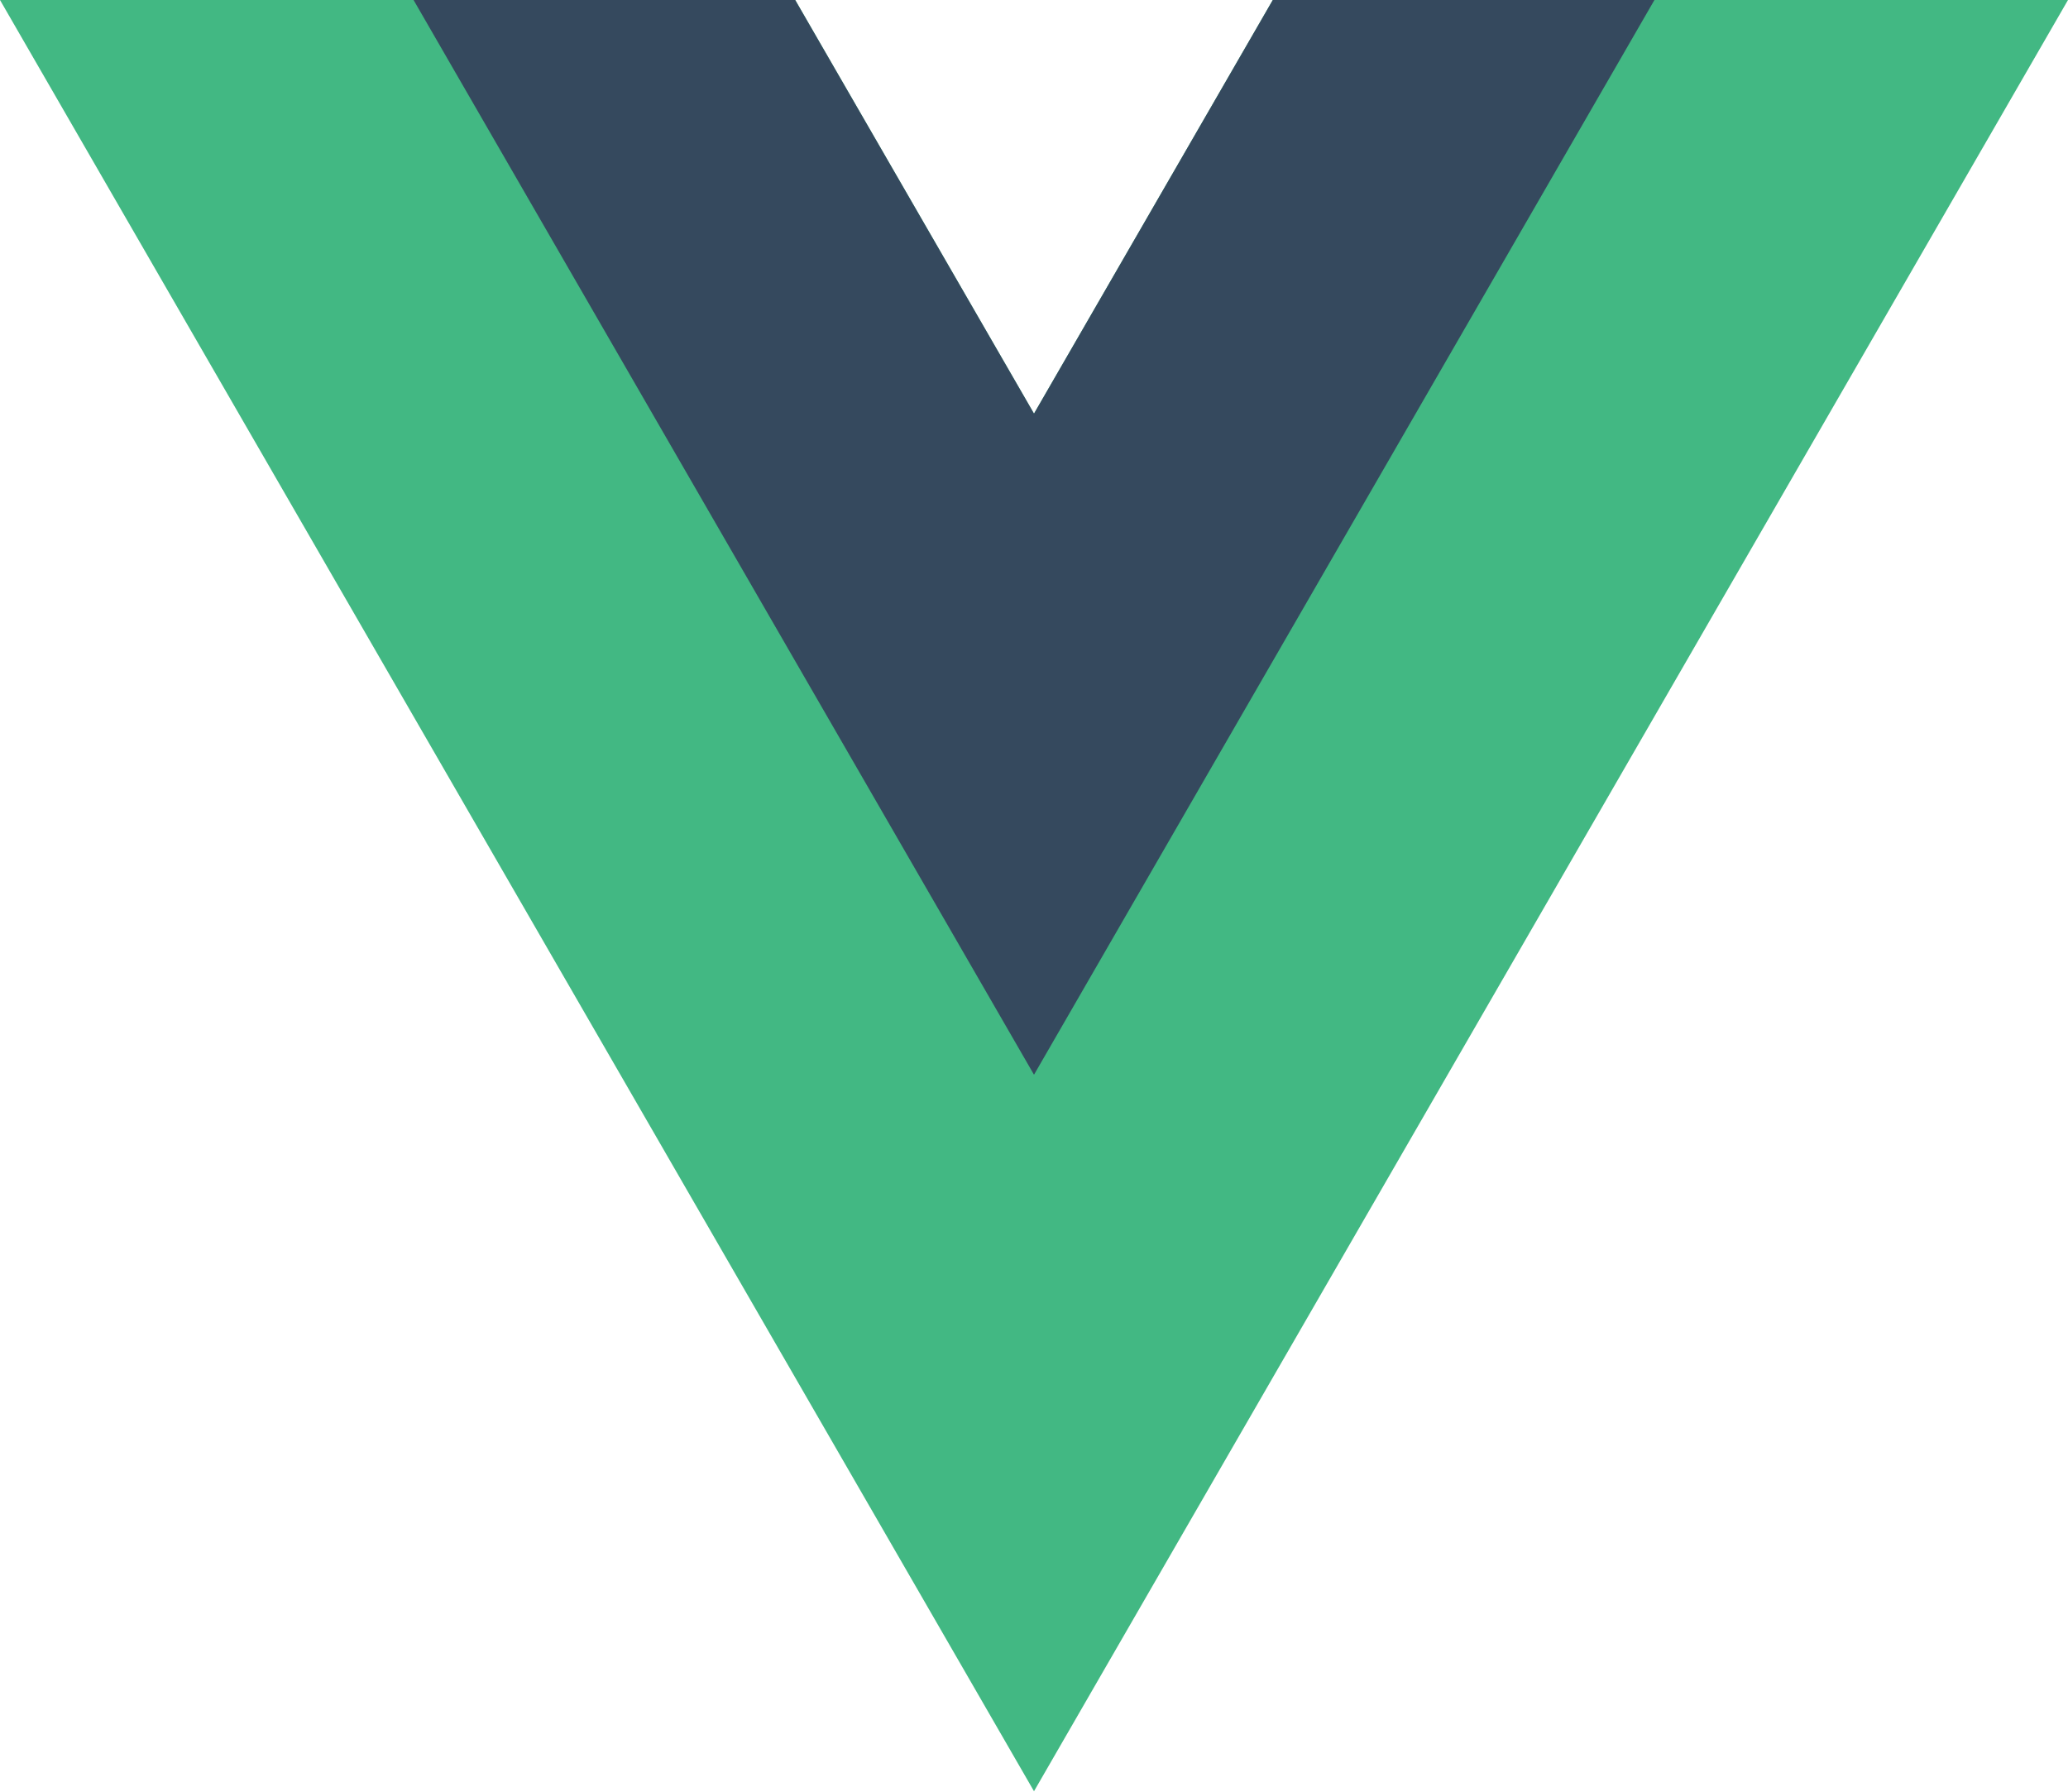
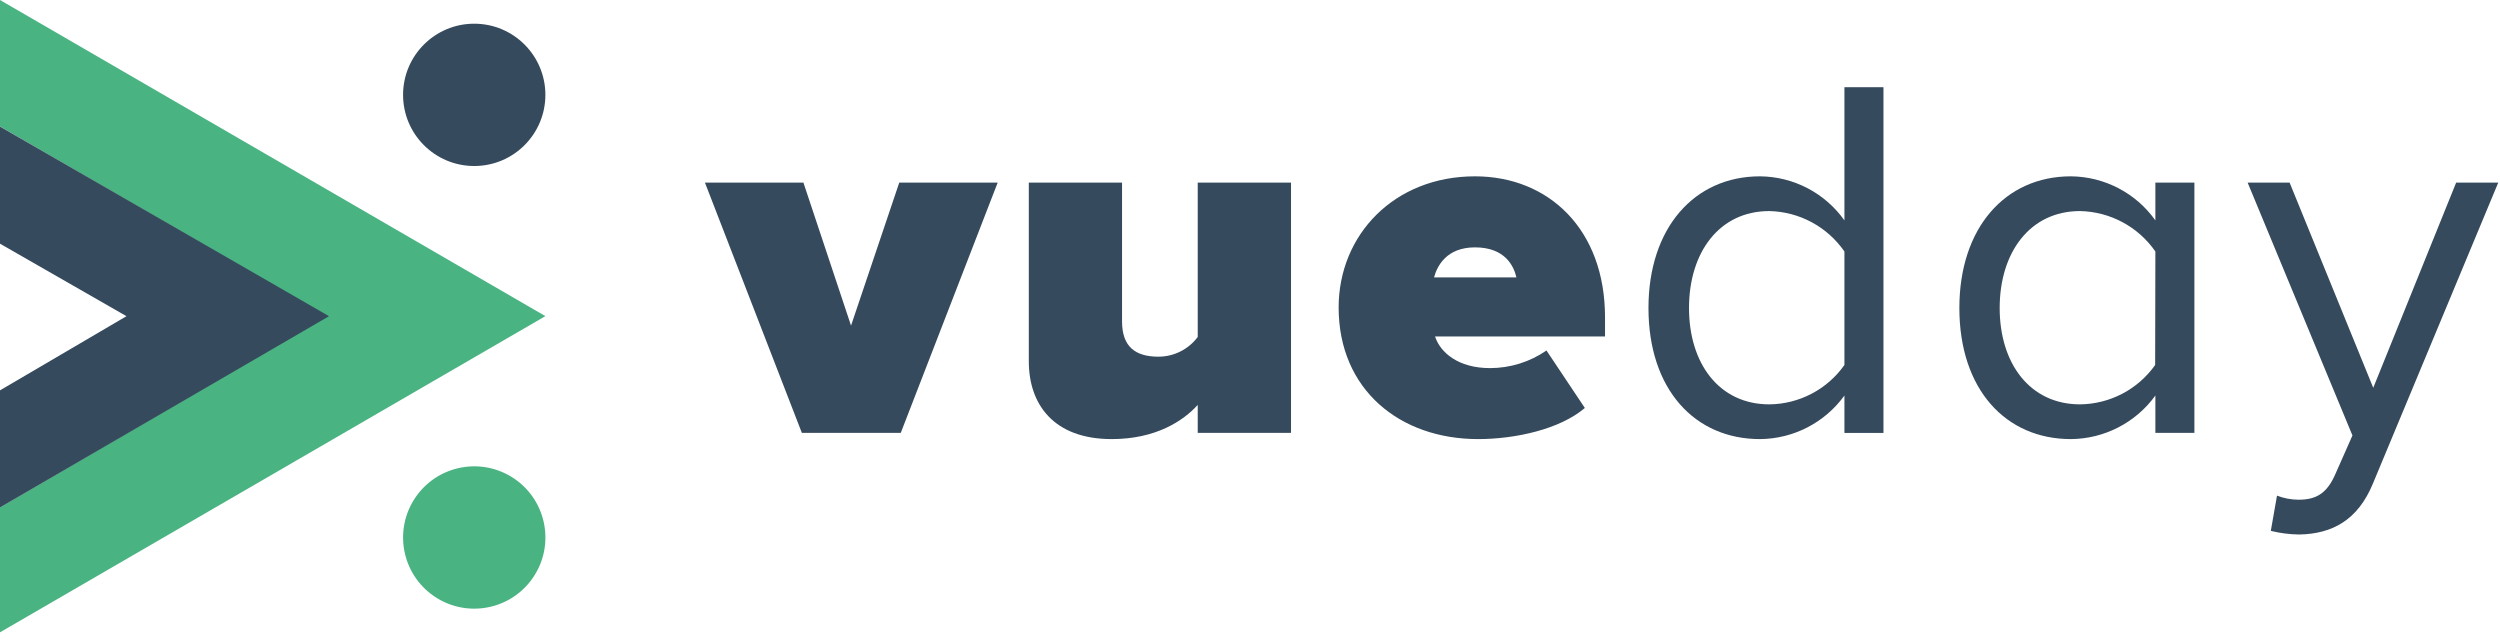
- <svg xmlns="http://www.w3.org/2000/svg" viewBox="0 0 196.32 170.02">
-   <path fill="#42b883" d="M120.83 0L98.16 39.26 75.49 0H0l98.16 170.02L196.32 0h-75.49z" />
-   <path fill="#35495e" d="M120.83 0L98.16 39.26 75.49 0H39.26l58.9 102.01L157.06 0h-36.23z" />
+ <svg xmlns="http://www.w3.org/2000/svg" id="Layer_1" data-name="Layer 1" viewBox="0 0 448.31 114.61">
+   <defs>
+     <style>.cls-1{fill:#364a5e;}.cls-2{fill:#4ab382;}</style>
+   </defs>
+   <path class="cls-1" d="M126.41,32.74h17.66l8.54,25.65,8.65-25.65h17.65L161.53,77.62H143.79Z" />
+   <path class="cls-1" d="M214.78,72.61c-2.6,2.88-7.53,6.13-15.42,6.13-10.41,0-14.87-6.23-14.87-13.94V32.74h16.72v24.9c0,4.56,2.42,6.32,6.51,6.32a8.79,8.79,0,0,0,7.06-3.53V32.74h16.73V77.62H214.78Z" />
+   <path class="cls-1" d="M264.5,31.62c13.19,0,23.32,9.48,23.32,25.28v3.44H257.34c.93,2.88,4.18,5.67,9.85,5.67a17.78,17.78,0,0,0,10.13-3.16l6.88,10.31c-4.46,3.81-12.45,5.58-19.15,5.58-14,0-25-8.83-25-23.61C240.06,42.12,250,31.62,264.5,31.62Zm-7.34,18.13h14.77c-.46-2-2-5.39-7.43-5.39C259.39,44.36,257.71,47.7,257.16,49.75Z" />
+   <path class="cls-1" d="M330.75,70.93a18.86,18.86,0,0,1-15.14,7.81c-11.71,0-20-8.92-20-23.51,0-14.31,8.18-23.61,20-23.61a18.76,18.76,0,0,1,15.14,7.9V15.64h7v62h-7Zm0-25.83a16.83,16.83,0,0,0-13.47-7.25c-9,0-14.4,7.44-14.4,17.38s5.39,17.28,14.4,17.28a16.67,16.67,0,0,0,13.47-7.06Z" />
+   <path class="cls-1" d="M386.51,70.93a18.88,18.88,0,0,1-15.15,7.81c-11.7,0-20-8.92-20-23.51,0-14.31,8.17-23.61,20-23.61a18.78,18.78,0,0,1,15.15,7.9V32.74h7V77.62h-7Zm0-25.83A16.86,16.86,0,0,0,373,37.85c-9,0-14.41,7.44-14.41,17.38S364,72.51,373,72.51a16.7,16.7,0,0,0,13.47-7.06Z" />
+   <path class="cls-1" d="M412.16,89.61c3.07,0,5.11-1,6.69-4.74l3-6.78L403.05,32.74h7.53l15,36.8,14.87-36.8H448l-22.49,54c-2.69,6.5-7.25,9-13.19,9.11a22.68,22.68,0,0,1-5.11-.65l1.11-6.32A10.8,10.8,0,0,0,412.16,89.61Z" />
+   <polygon class="cls-2" points="0 0 0 22.68 58.68 56.69 0 90.99 0 113.39 97.8 56.69 0 0" />
+   <circle class="cls-2" cx="85.04" cy="96.38" r="12.76" transform="translate(-41.65 118.05) rotate(-58.28)" />
+   <path class="cls-1" d="M0,91l59-34.3-59-34v21l22.68,13L0,70Z" />
+   <circle class="cls-1" cx="85.04" cy="17.01" r="12.76" />
</svg>
